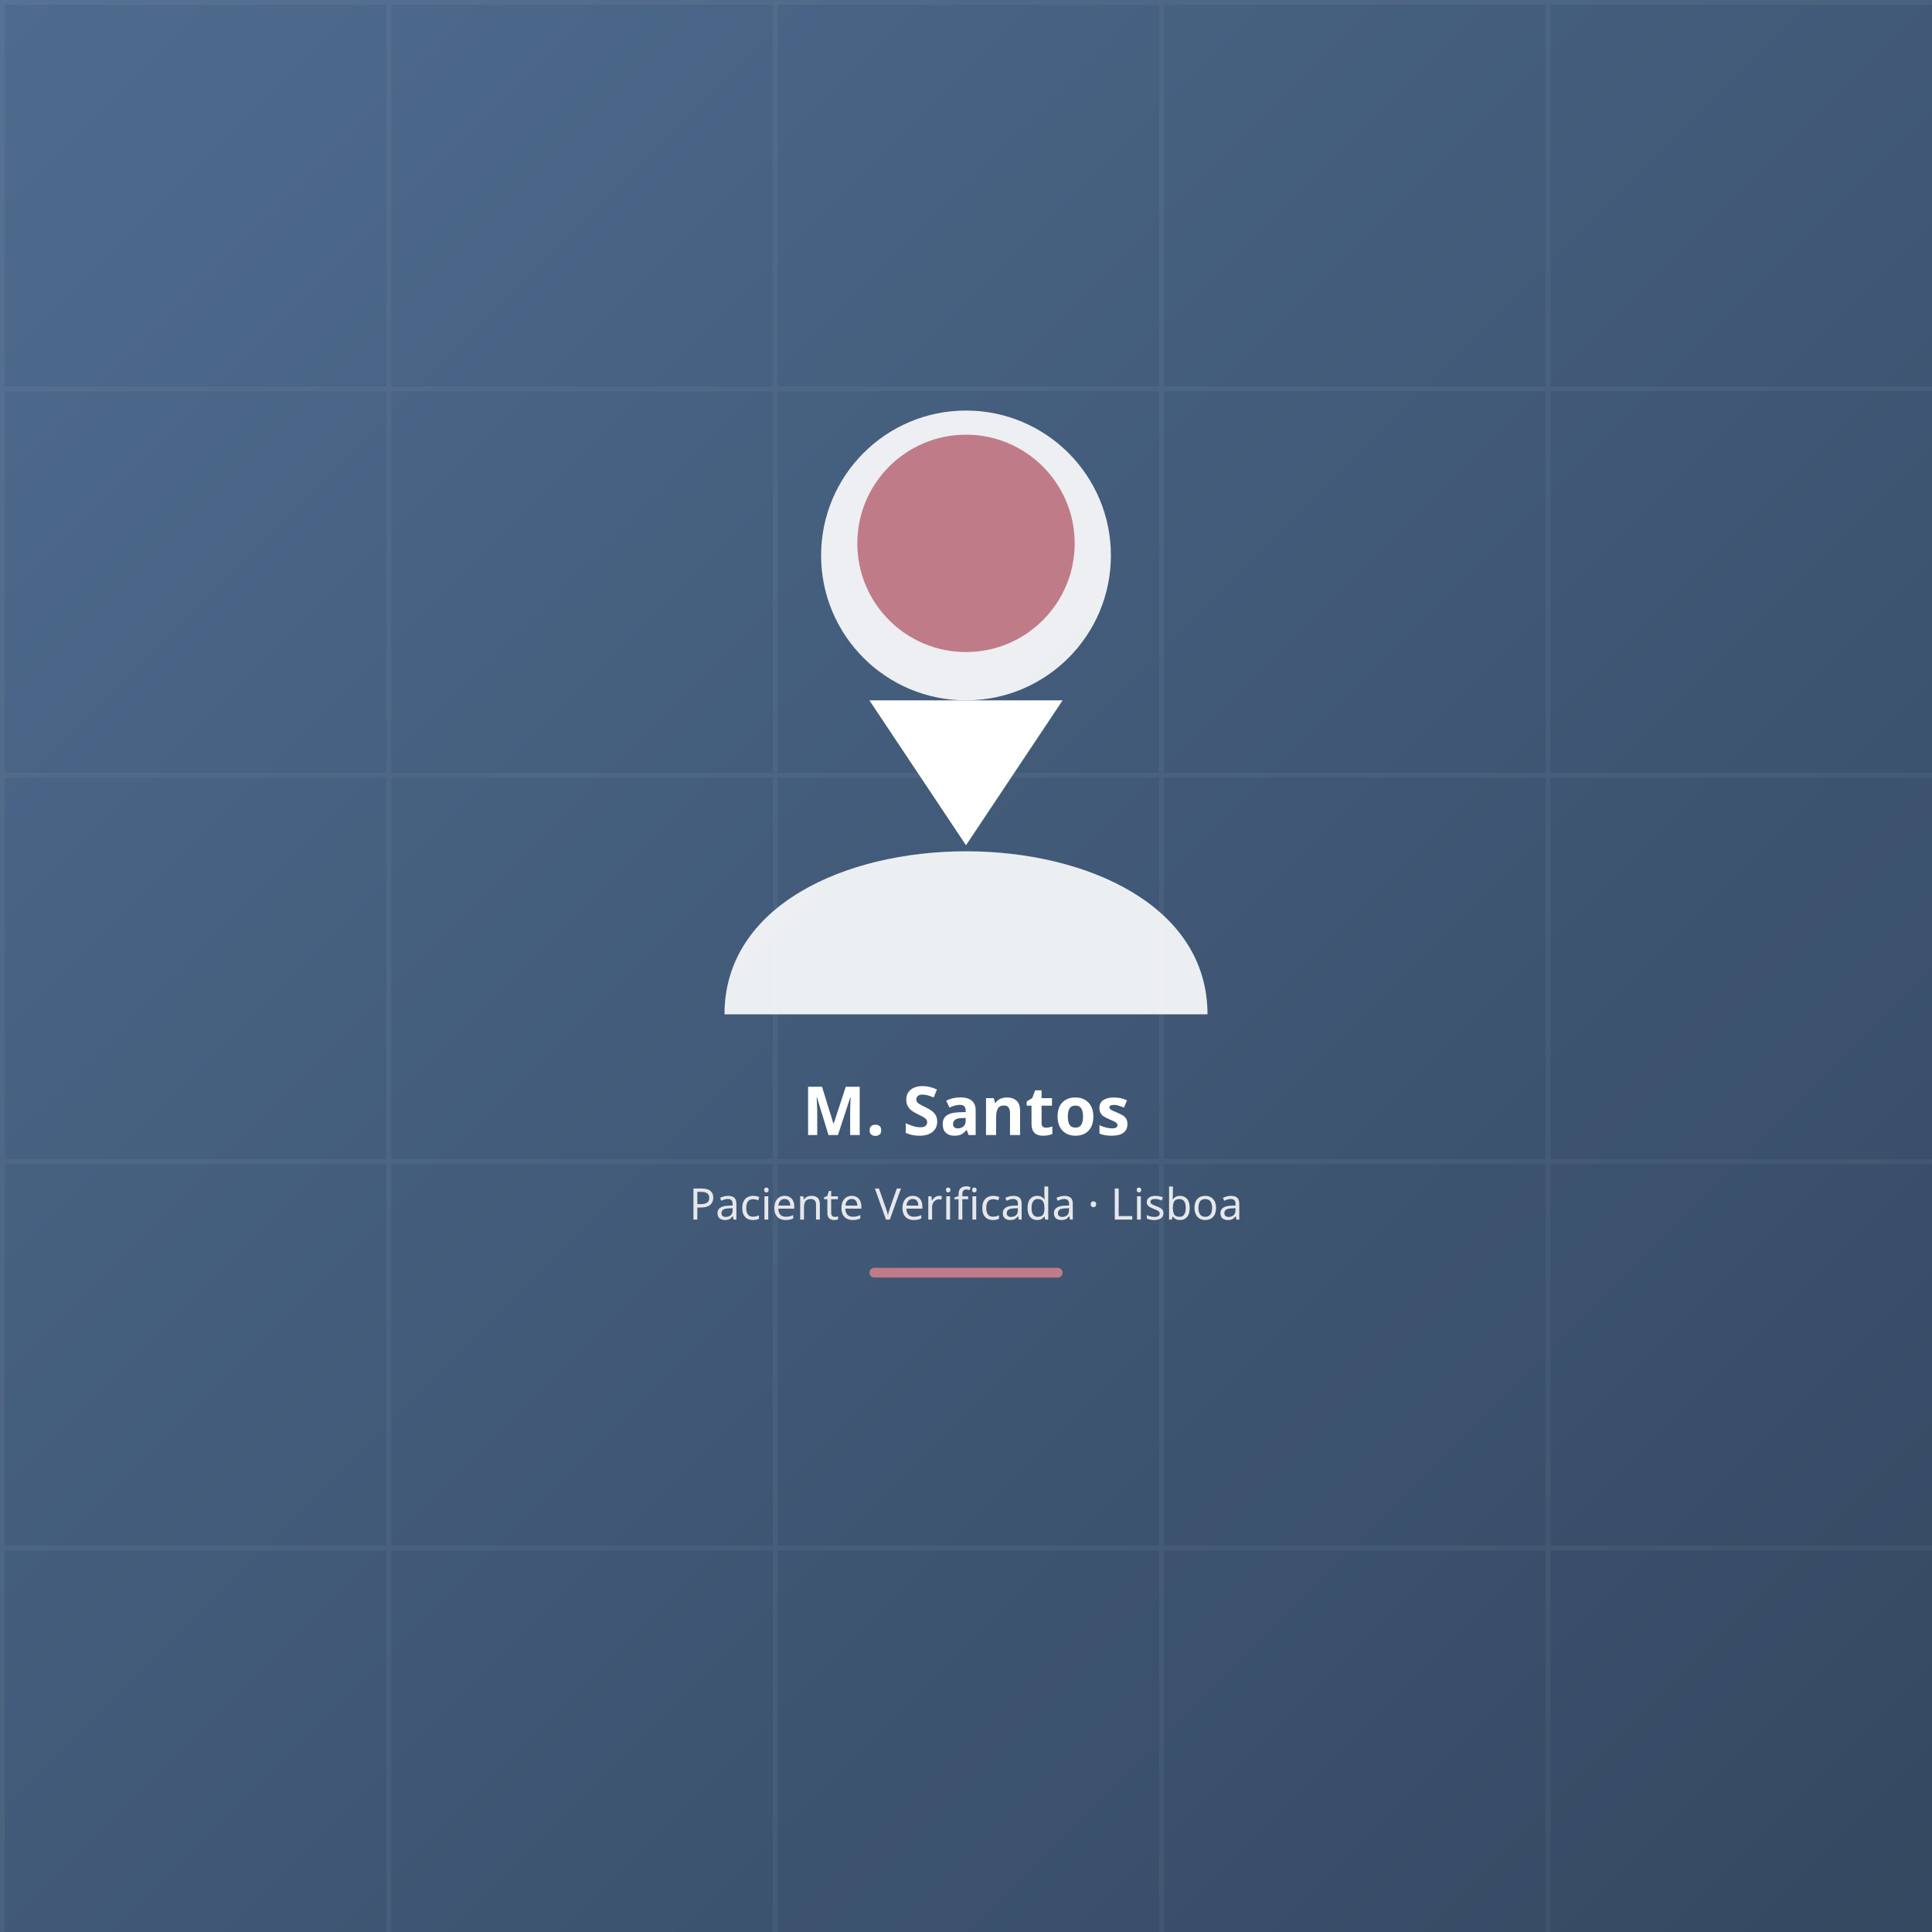
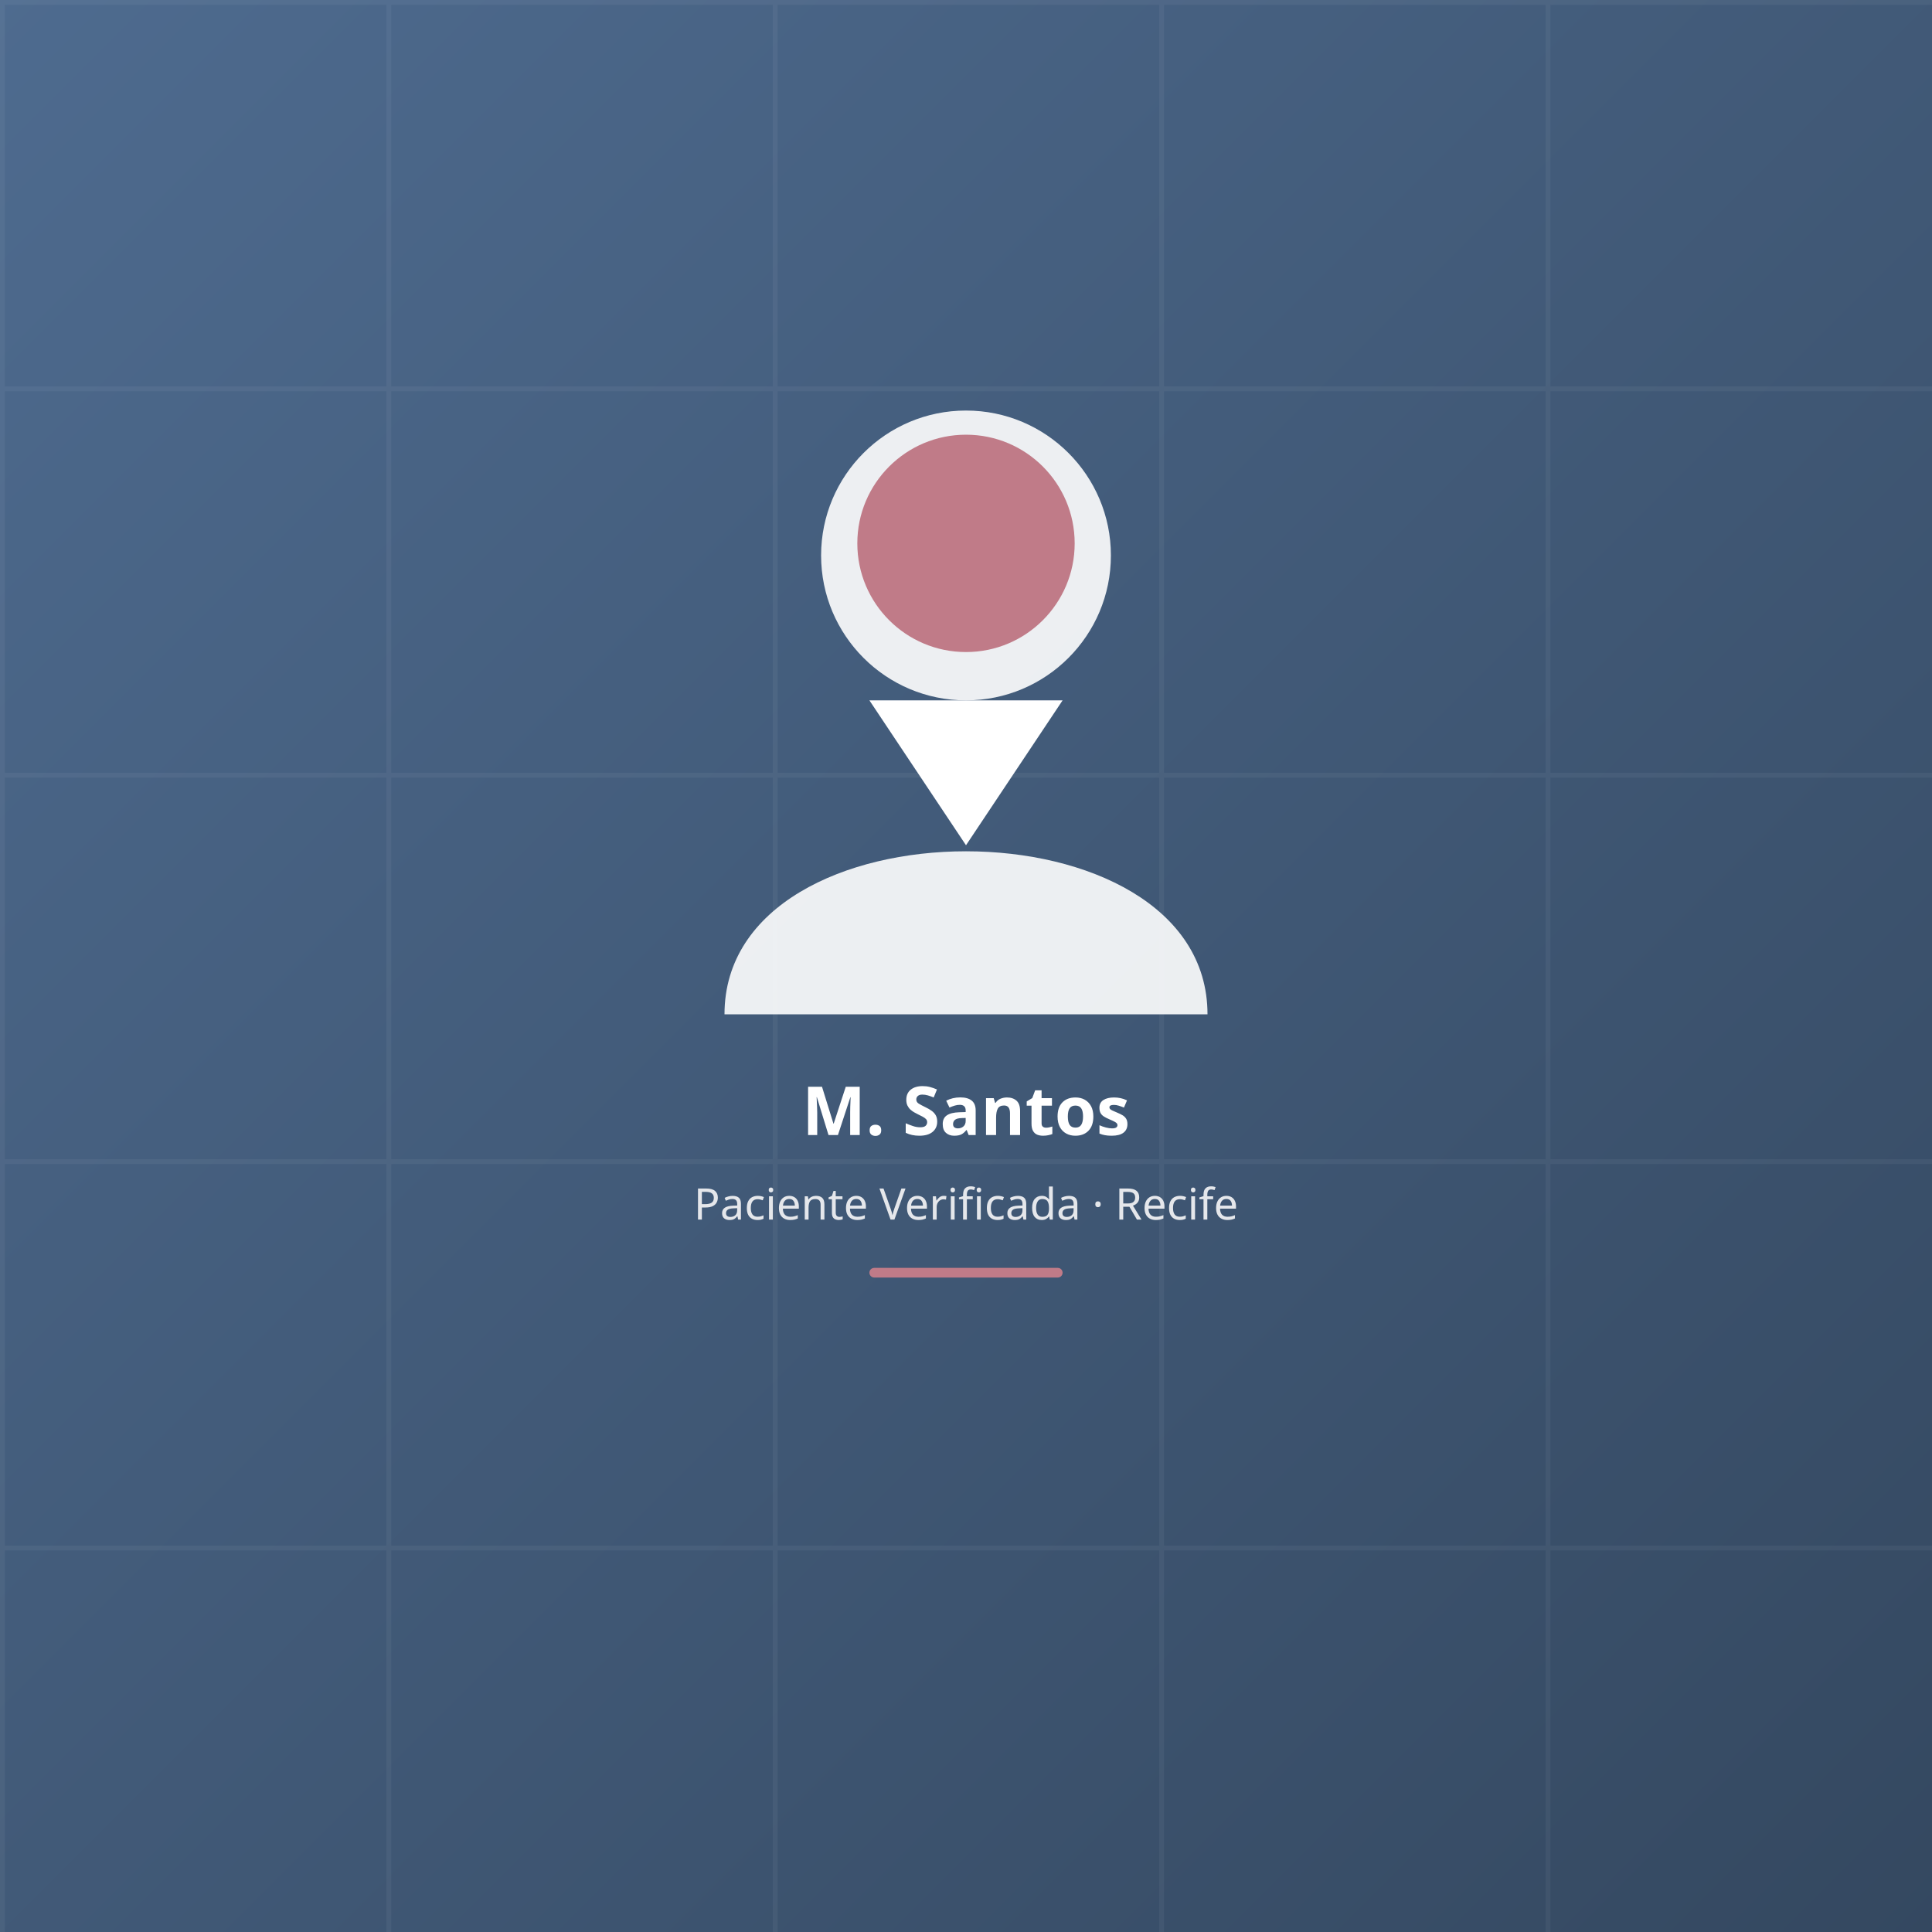
<svg xmlns="http://www.w3.org/2000/svg" viewBox="0 0 200 200" width="200" height="200">
  <defs>
    <linearGradient id="bgGrad" x1="0%" y1="0%" x2="100%" y2="100%">
      <stop offset="0%" stop-color="#4E6B8F" />
      <stop offset="100%" stop-color="#344860" />
    </linearGradient>
    <pattern id="grid" width="40" height="40" patternUnits="userSpaceOnUse">
      <path d="M 40 0 L 0 0 0 40" fill="none" stroke="#FFFFFF" stroke-width="1" opacity="0.05" />
    </pattern>
  </defs>
  <rect width="200" height="200" fill="url(#bgGrad)" />
  <rect width="200" height="200" fill="url(#grid)" />
  <g transform="scale(0.25)">
    <circle cx="400" cy="230" r="60" fill="#FFFFFF" opacity="0.9" />
    <path d="M300 420 C300 330 500 330 500 420 Z" fill="#FFFFFF" opacity="0.9" />
    <circle cx="400" cy="225" r="45" fill="#C07B88" />
    <path d="M360 290 L400 350 L440 290 Z" fill="#FFFFFF" />
    <text x="400" y="470" font-family="'Outfit', sans-serif" font-size="28" font-weight="700" fill="#FFFFFF" text-anchor="middle">M. Santos</text>
-     <text x="400" y="505" font-family="'Outfit', sans-serif" font-size="18" font-weight="400" fill="#E5E7EB" text-anchor="middle">Paciente Verificada · Lisboa</text>
+     <text x="400" y="505" font-family="'Outfit', sans-serif" font-size="18" font-weight="400" fill="#E5E7EB" text-anchor="middle">Paciente Verificada · Recife</text>
    <rect x="360" y="525" width="80" height="4" rx="2" fill="#C07B88" />
  </g>
</svg>
